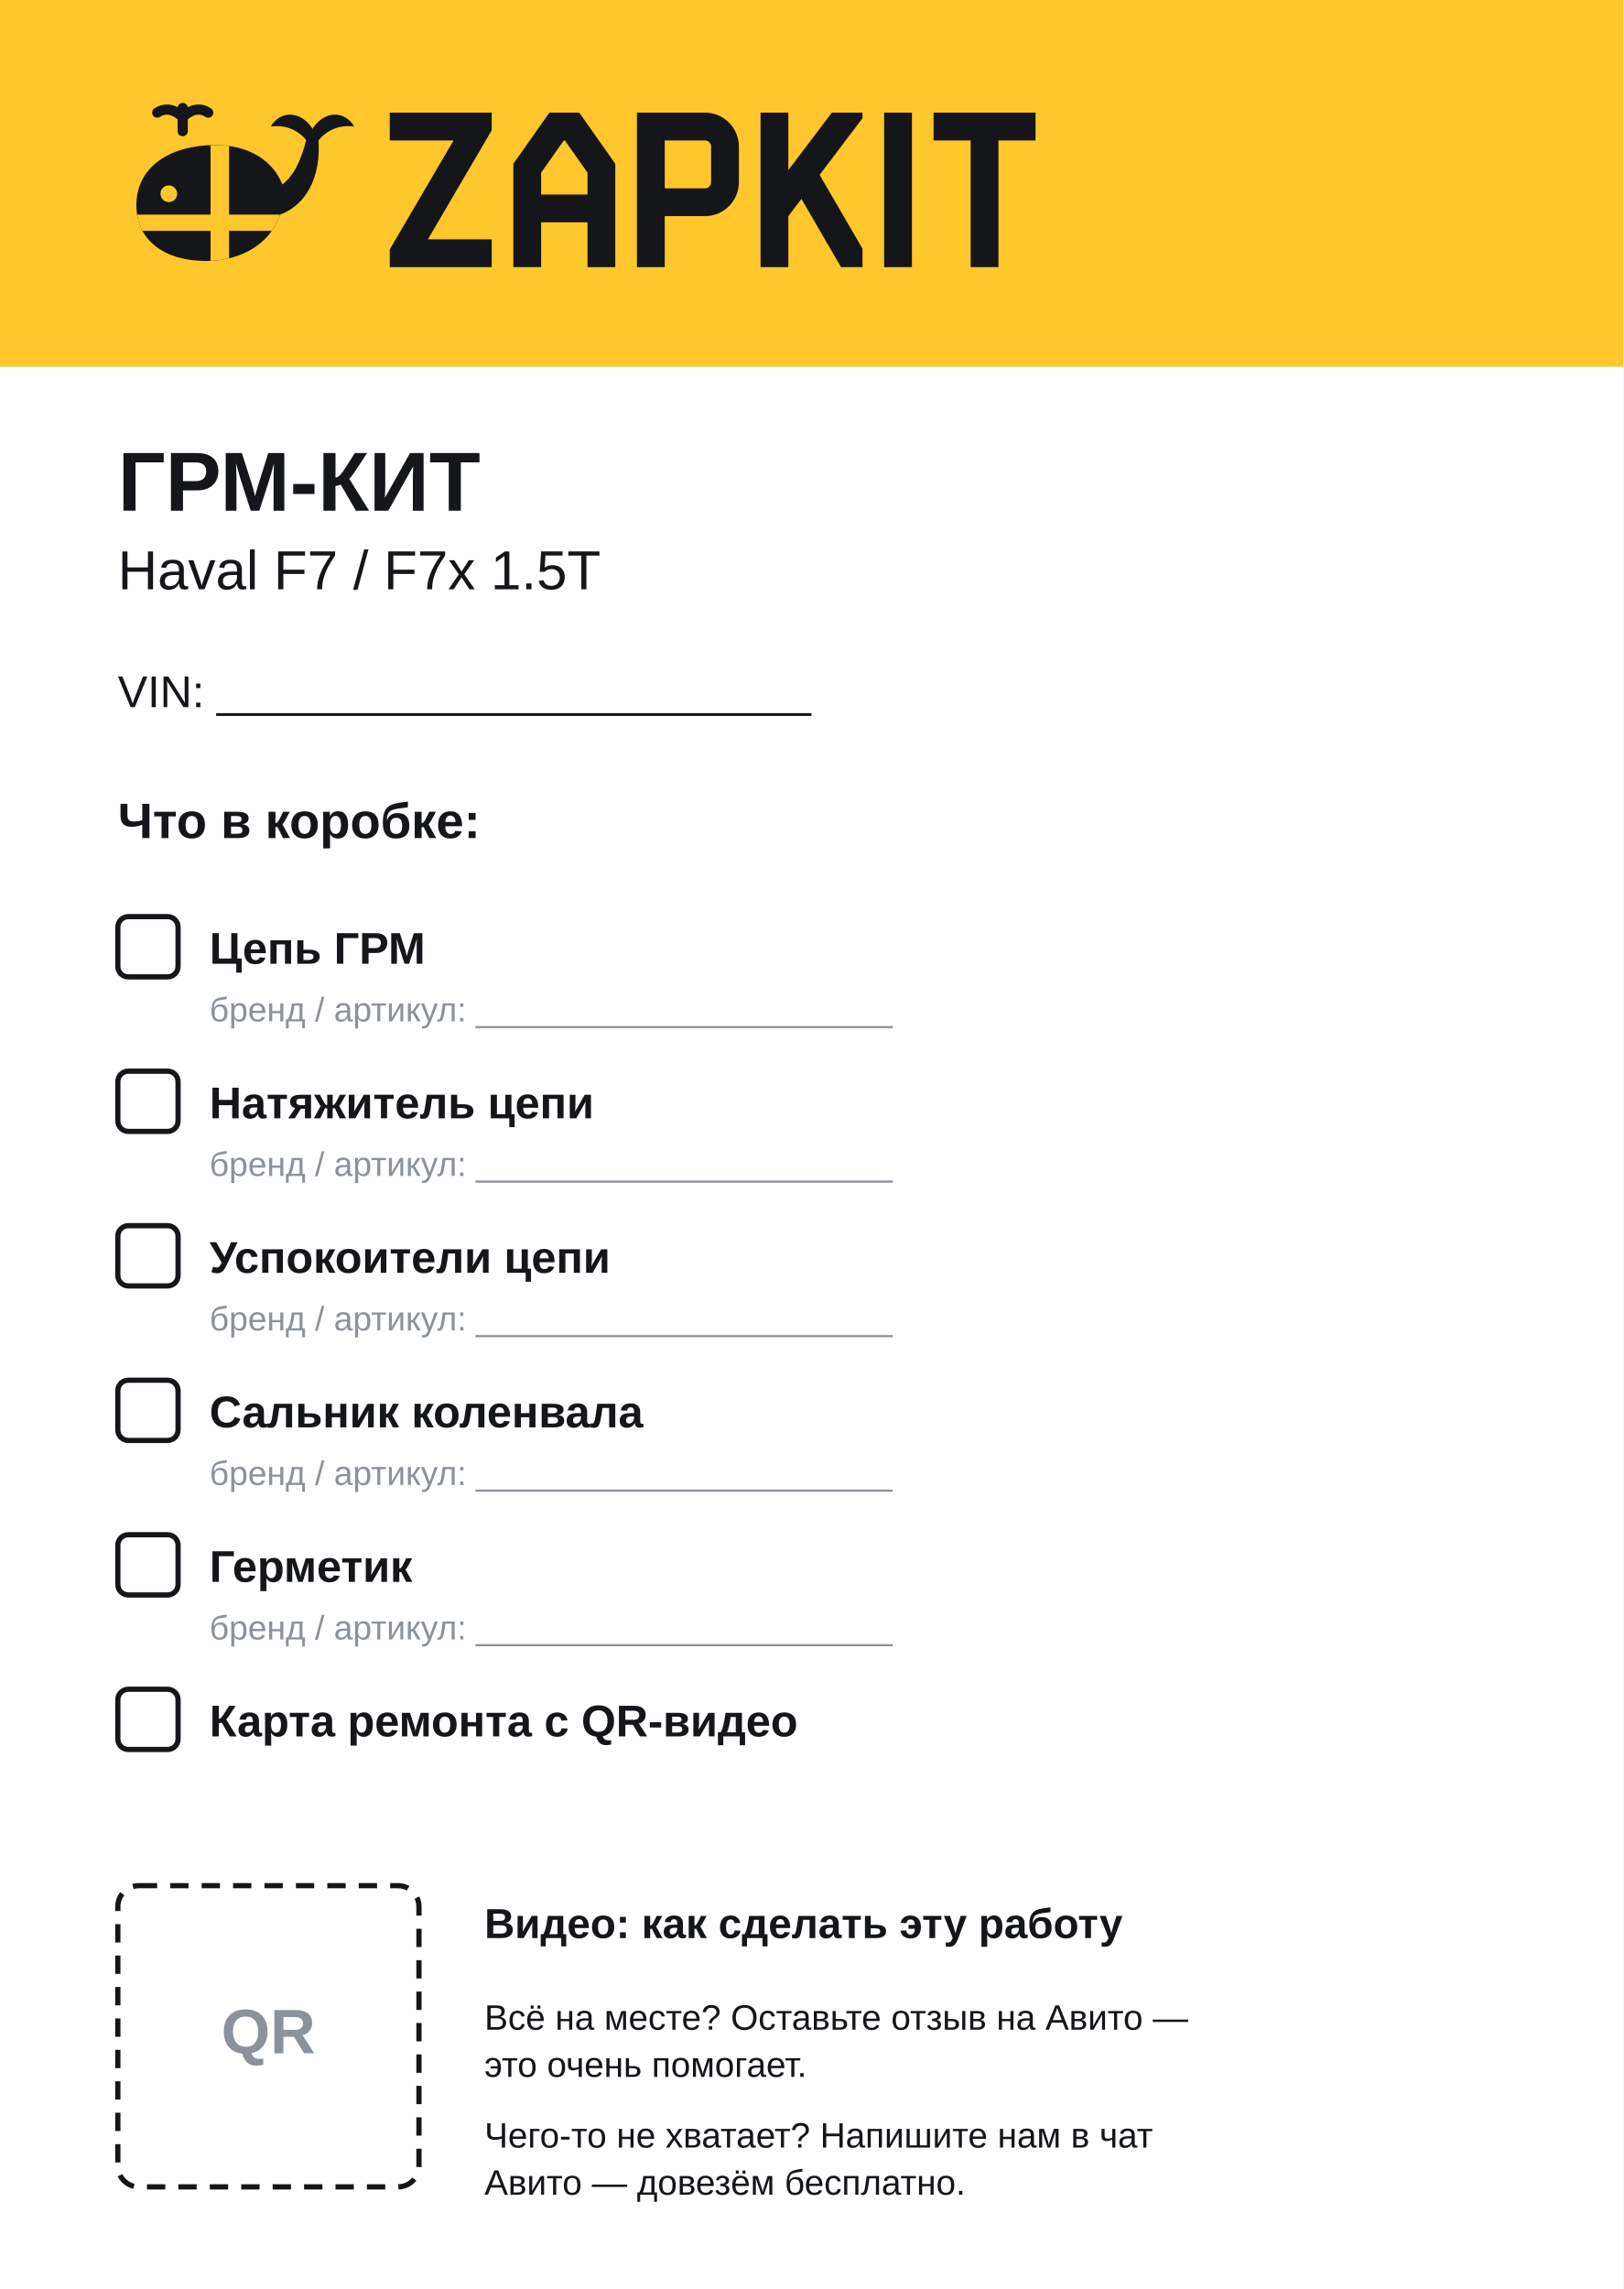
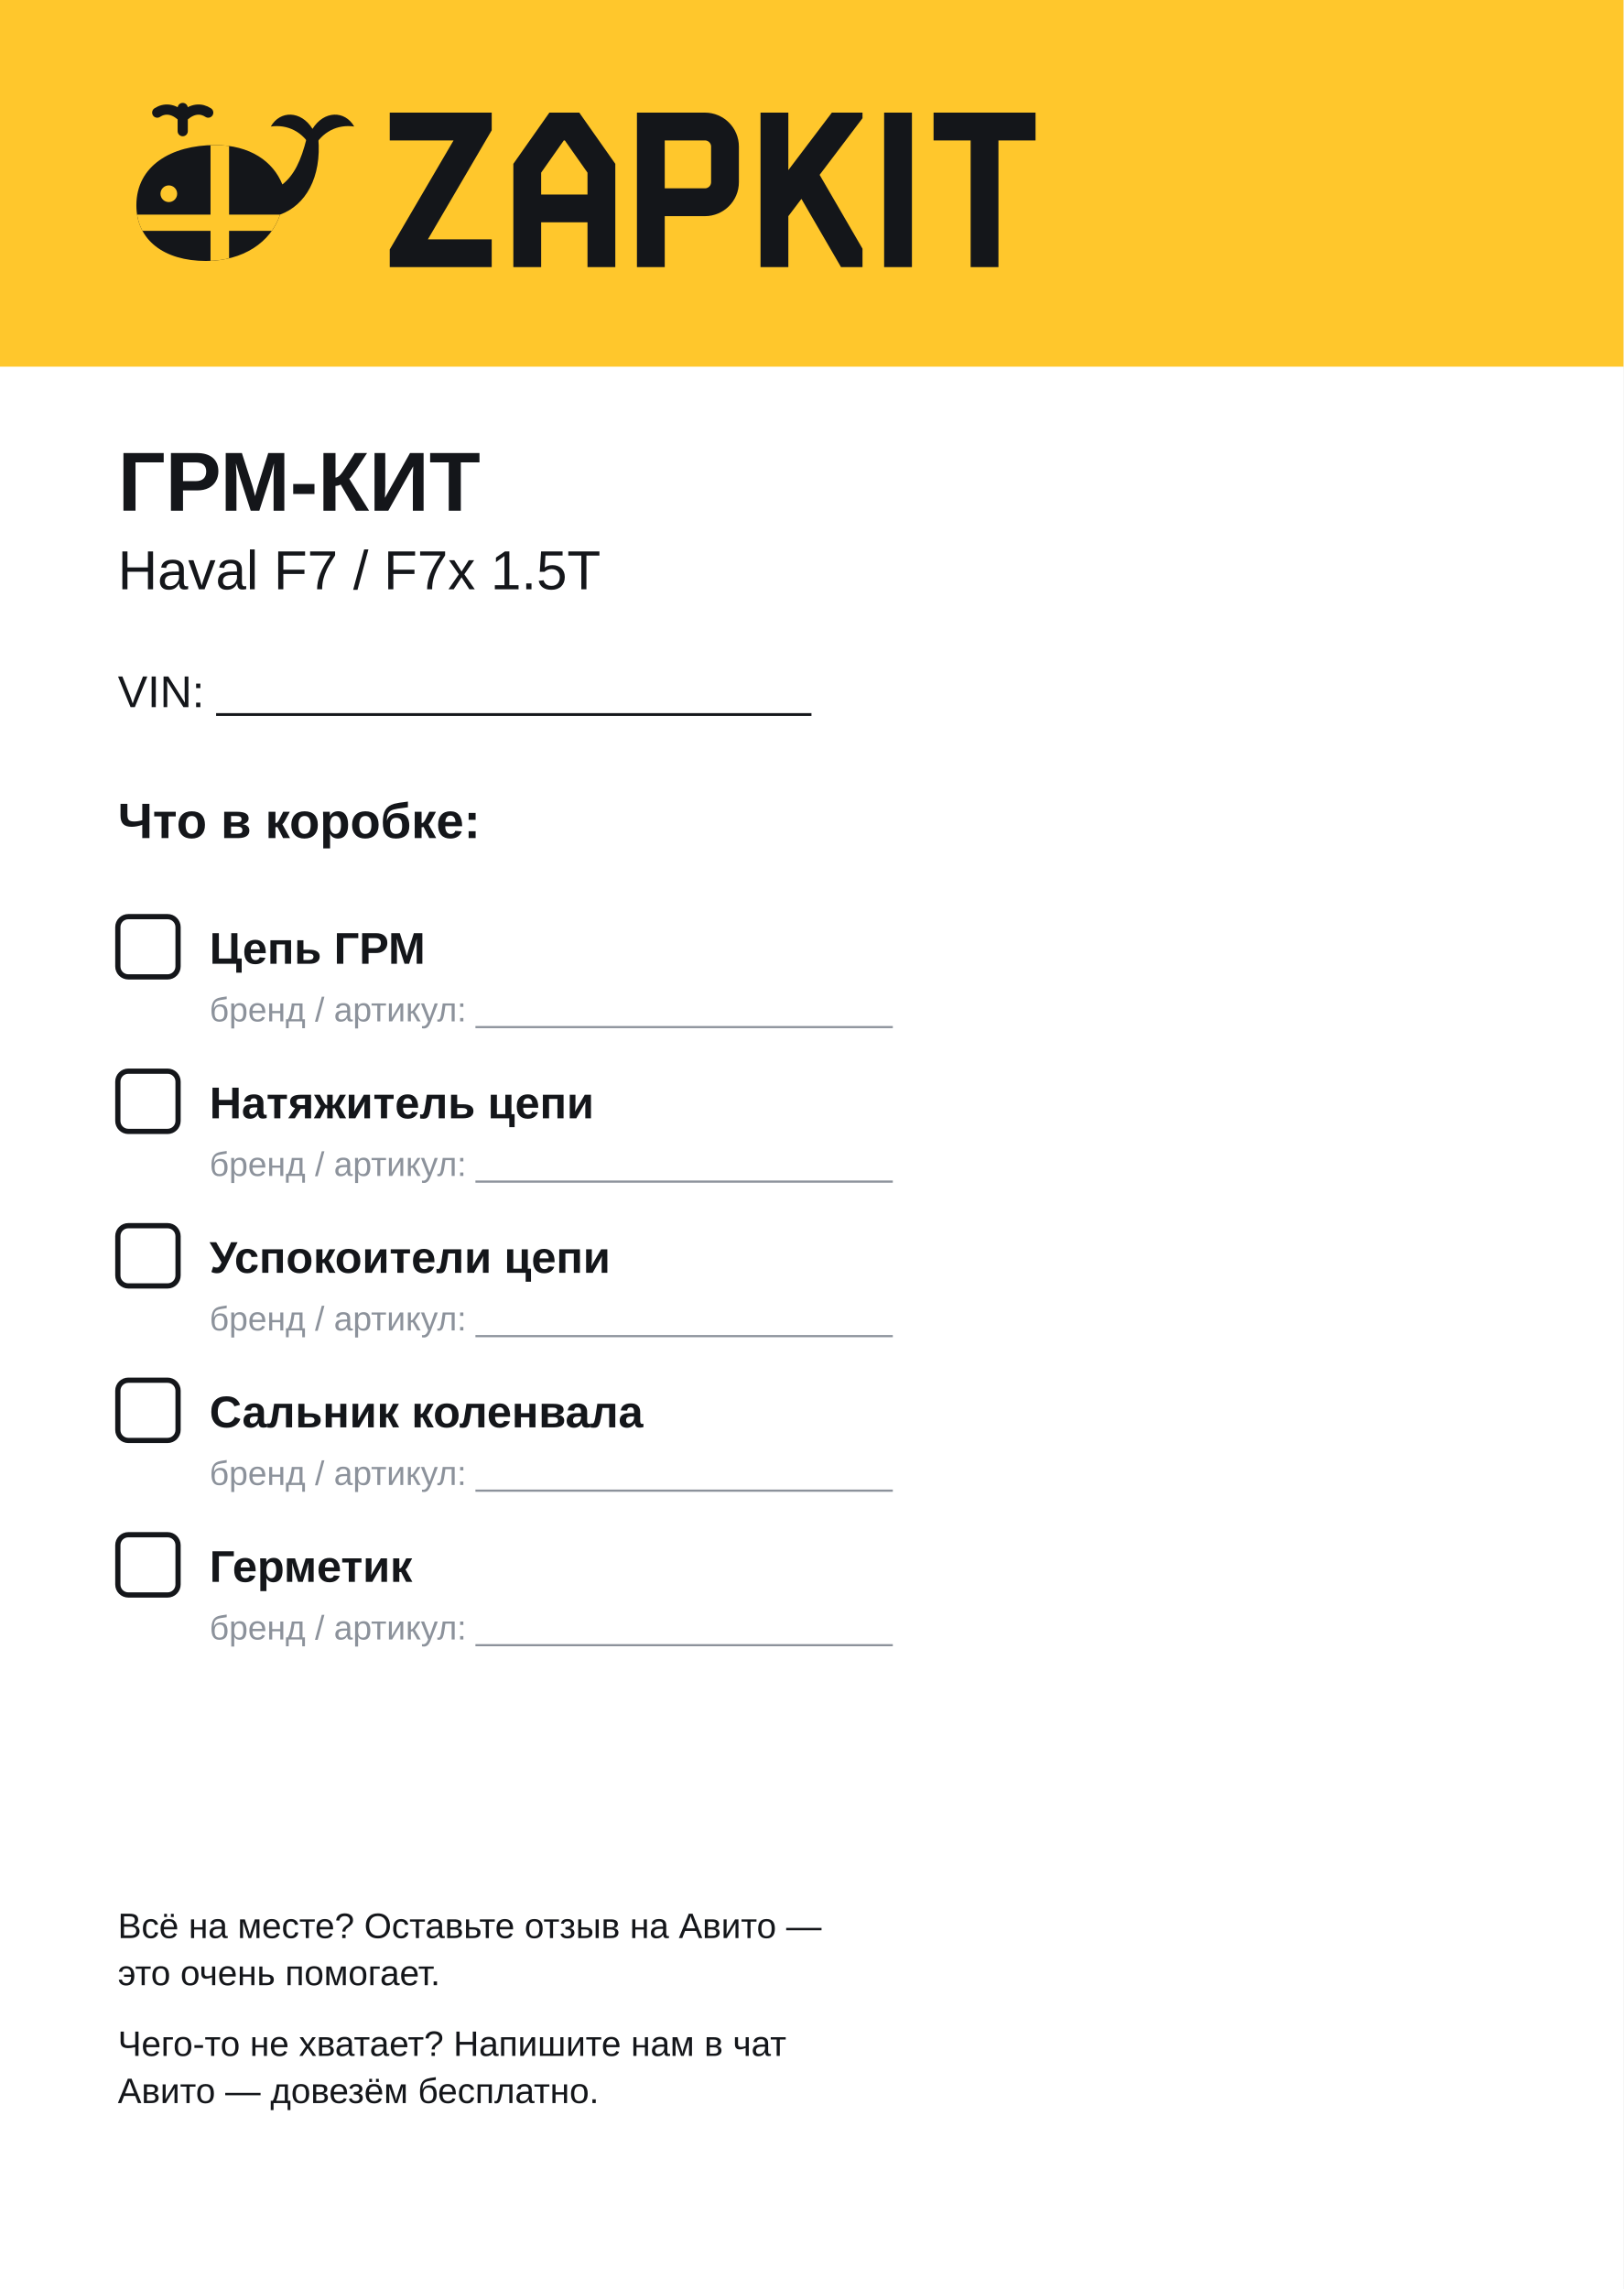
<svg xmlns="http://www.w3.org/2000/svg" viewBox="0 0 1240 1748" width="1240" height="1748" role="img" aria-label="ZAPKIT — карта ремонта: ГРМ-КИТ Haval F7 / F7x 1.5T">
  <rect width="1240" height="1748" fill="#FFFFFF" />
  <rect width="1240" height="280" fill="#FFC72C" />
  <g transform="translate(90 86) scale(1.18)">
    <g transform="translate(0 -30) scale(1.5)">
      <defs>
        <clipPath id="wb-r21">
          <path d="M8,60 C8,43 23,34 42,34 C57,34 67,41 71,51 C76,47 79,41 81.5,31 L86.5,31 C88,48 81,60 70,64 C66,76 54,84 38,84 C20,84 8,75 8,60 Z" />
        </clipPath>
      </defs>
      <path fill="#14161A" d="M8,60 C8,43 23,34 42,34 C57,34 67,41 71,51 C76,47 79,41 81.5,31 L86.5,31 C88,48 81,60 70,64 C66,76 54,84 38,84 C20,84 8,75 8,60 Z" />
      <path fill="#14161A" d="M84,36 C80,28 73,25 66,26 C70,19 79,19 84,27 C89,19 98,19 102,26 C95,25 88,28 84,36 Z" />
      <g clip-path="url(#wb-r21)" fill="#FFC72C">
        <rect x="40" y="30" width="8" height="60" />
        <rect x="0" y="64" width="90" height="7" />
      </g>
      <circle cx="22" cy="55" r="3.6" fill="#FFC72C" />
      <path d="M28,28 V18 M28,22 C24,18 20,18 17,20 M28,22 C32,18 36,18 39,20" fill="none" stroke="#14161A" stroke-width="4.4" stroke-linecap="round" />
    </g>
    <g transform="translate(176 0)">
      <defs>
        <clipPath id="c66-r21">
          <rect width="66" height="100" />
        </clipPath>
        <clipPath id="c18-r21">
          <rect width="18" height="100" />
        </clipPath>
      </defs>
      <g transform="translate(0 0)">
        <path clip-path="url(#c66-r21)" d="M0,9 H57 L9,91 H66" fill="none" stroke="#14161A" stroke-width="18" stroke-linejoin="miter" stroke-miterlimit="10" />
      </g>
      <g transform="translate(80 0)">
        <path clip-path="url(#c66-r21)" d="M9,100 V36 L28,9 H38 L57,36 V100 M9,62 H57" fill="none" stroke="#14161A" stroke-width="18" stroke-linejoin="miter" stroke-miterlimit="10" />
      </g>
      <g transform="translate(160 0)">
        <path clip-path="url(#c66-r21)" d="M9,100 V9 H44 A13,13 0 0 1 57,22 V45 A13,13 0 0 1 44,58 H9" fill="none" stroke="#14161A" stroke-width="18" stroke-linejoin="miter" stroke-miterlimit="10" />
      </g>
      <g transform="translate(240 0)">
        <path clip-path="url(#c66-r21)" d="M9,0 V100 M9,64 L62,-6 M30,44 L66,106" fill="none" stroke="#14161A" stroke-width="18" stroke-linejoin="miter" stroke-miterlimit="10" />
      </g>
      <g transform="translate(320 0)">
        <path clip-path="url(#c18-r21)" d="M9,0 V100" fill="none" stroke="#14161A" stroke-width="18" stroke-linejoin="miter" stroke-miterlimit="10" />
      </g>
      <g transform="translate(352 0)">
        <path clip-path="url(#c66-r21)" d="M0,9 H66 M33,9 V100" fill="none" stroke="#14161A" stroke-width="18" stroke-linejoin="miter" stroke-miterlimit="10" />
      </g>
    </g>
  </g>
  <text x="90" y="390" font-family="'Liberation Sans', Arial, Helvetica, sans-serif" font-size="64" font-weight="700" fill="#14161A" text-anchor="start">ГРМ-КИТ</text>
  <text x="90" y="450" font-family="'Liberation Sans', Arial, Helvetica, sans-serif" font-size="42" font-weight="400" fill="#14161A" text-anchor="start">Haval F7 / F7x 1.5T</text>
  <text x="90" y="540" font-family="'Liberation Sans', Arial, Helvetica, sans-serif" font-size="34" font-weight="400" fill="#14161A" text-anchor="start">VIN: ________________________</text>
  <text x="90" y="640" font-family="'Liberation Sans', Arial, Helvetica, sans-serif" font-size="38" font-weight="700" fill="#14161A" text-anchor="start">Что в коробке:</text>
  <rect x="90" y="700" width="46" height="46" rx="8" fill="none" stroke="#14161A" stroke-width="4" />
  <text x="160" y="736" font-family="'Liberation Sans', Arial, Helvetica, sans-serif" font-size="34" font-weight="700" fill="#14161A" text-anchor="start">Цепь ГРМ</text>
  <text x="160" y="780" font-family="'Liberation Sans', Arial, Helvetica, sans-serif" font-size="26" font-weight="400" fill="#8C929B" text-anchor="start">бренд / артикул: ______________________</text>
  <rect x="90" y="818" width="46" height="46" rx="8" fill="none" stroke="#14161A" stroke-width="4" />
  <text x="160" y="854" font-family="'Liberation Sans', Arial, Helvetica, sans-serif" font-size="34" font-weight="700" fill="#14161A" text-anchor="start">Натяжитель цепи</text>
  <text x="160" y="898" font-family="'Liberation Sans', Arial, Helvetica, sans-serif" font-size="26" font-weight="400" fill="#8C929B" text-anchor="start">бренд / артикул: ______________________</text>
  <rect x="90" y="936" width="46" height="46" rx="8" fill="none" stroke="#14161A" stroke-width="4" />
  <text x="160" y="972" font-family="'Liberation Sans', Arial, Helvetica, sans-serif" font-size="34" font-weight="700" fill="#14161A" text-anchor="start">Успокоители цепи</text>
  <text x="160" y="1016" font-family="'Liberation Sans', Arial, Helvetica, sans-serif" font-size="26" font-weight="400" fill="#8C929B" text-anchor="start">бренд / артикул: ______________________</text>
  <rect x="90" y="1054" width="46" height="46" rx="8" fill="none" stroke="#14161A" stroke-width="4" />
  <text x="160" y="1090" font-family="'Liberation Sans', Arial, Helvetica, sans-serif" font-size="34" font-weight="700" fill="#14161A" text-anchor="start">Сальник коленвала</text>
  <text x="160" y="1134" font-family="'Liberation Sans', Arial, Helvetica, sans-serif" font-size="26" font-weight="400" fill="#8C929B" text-anchor="start">бренд / артикул: ______________________</text>
  <rect x="90" y="1172" width="46" height="46" rx="8" fill="none" stroke="#14161A" stroke-width="4" />
  <text x="160" y="1208" font-family="'Liberation Sans', Arial, Helvetica, sans-serif" font-size="34" font-weight="700" fill="#14161A" text-anchor="start">Герметик</text>
  <text x="160" y="1252" font-family="'Liberation Sans', Arial, Helvetica, sans-serif" font-size="26" font-weight="400" fill="#8C929B" text-anchor="start">бренд / артикул: ______________________</text>
-   <rect x="90" y="1290" width="46" height="46" rx="8" fill="none" stroke="#14161A" stroke-width="4" />
-   <text x="160" y="1326" font-family="'Liberation Sans', Arial, Helvetica, sans-serif" font-size="34" font-weight="700" fill="#14161A" text-anchor="start">Карта ремонта с QR-видео</text>
-   <rect x="90" y="1440" width="230" height="230" rx="16" fill="none" stroke="#14161A" stroke-width="4" stroke-dasharray="14 10" />
-   <text x="205" y="1568" font-family="'Liberation Sans', Arial, Helvetica, sans-serif" font-size="48" font-weight="700" fill="#8C929B" text-anchor="middle">QR</text>
-   <text x="370" y="1480" font-family="'Liberation Sans', Arial, Helvetica, sans-serif" font-size="32" font-weight="700" fill="#14161A" text-anchor="start">Видео: как сделать эту работу</text>
-   <text x="370" y="1550" font-family="'Liberation Sans', Arial, Helvetica, sans-serif" font-size="27" font-weight="400" fill="#14161A" text-anchor="start">Всё на месте? Оставьте отзыв на Авито —</text>
-   <text x="370" y="1586" font-family="'Liberation Sans', Arial, Helvetica, sans-serif" font-size="27" font-weight="400" fill="#14161A" text-anchor="start">это очень помогает.</text>
-   <text x="370" y="1640" font-family="'Liberation Sans', Arial, Helvetica, sans-serif" font-size="27" font-weight="400" fill="#14161A" text-anchor="start">Чего-то не хватает? Напишите нам в чат</text>
-   <text x="370" y="1676" font-family="'Liberation Sans', Arial, Helvetica, sans-serif" font-size="27" font-weight="400" fill="#14161A" text-anchor="start">Авито — довезём бесплатно.</text>
+   <text x="90" y="1480" font-family="'Liberation Sans', Arial, Helvetica, sans-serif" font-size="27" font-weight="400" fill="#14161A" text-anchor="start">Всё на месте? Оставьте отзыв на Авито —</text>
+   <text x="90" y="1516" font-family="'Liberation Sans', Arial, Helvetica, sans-serif" font-size="27" font-weight="400" fill="#14161A" text-anchor="start">это очень помогает.</text>
+   <text x="90" y="1570" font-family="'Liberation Sans', Arial, Helvetica, sans-serif" font-size="27" font-weight="400" fill="#14161A" text-anchor="start">Чего-то не хватает? Напишите нам в чат</text>
+   <text x="90" y="1606" font-family="'Liberation Sans', Arial, Helvetica, sans-serif" font-size="27" font-weight="400" fill="#14161A" text-anchor="start">Авито — довезём бесплатно.</text>
</svg>
